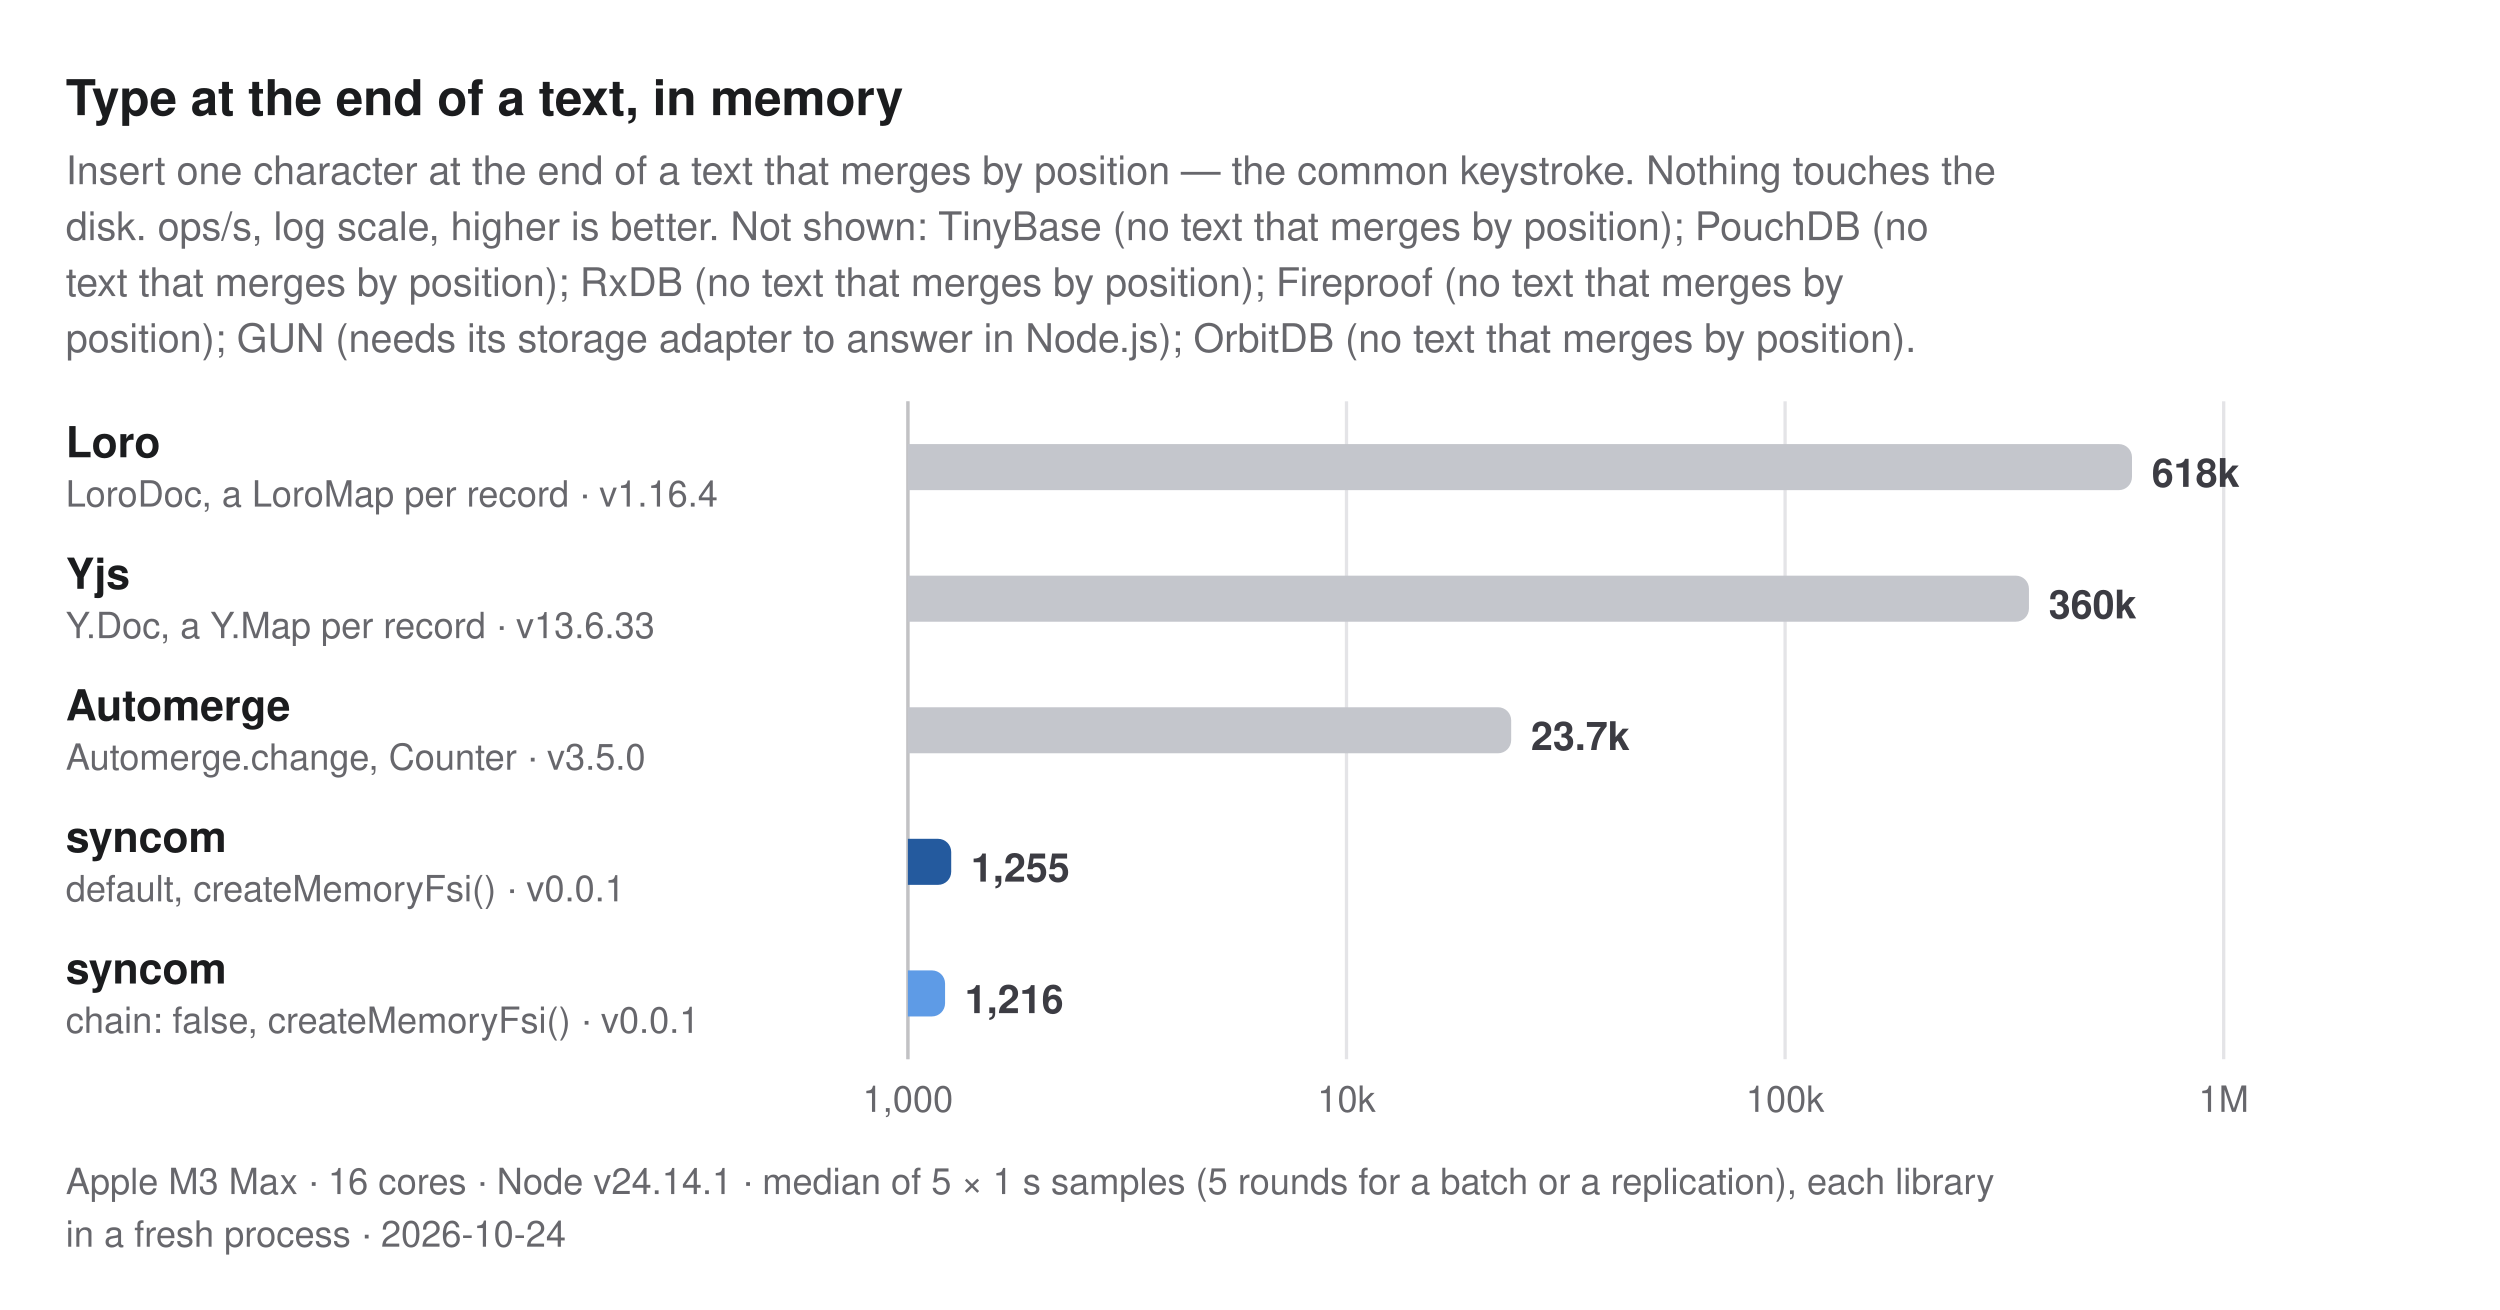
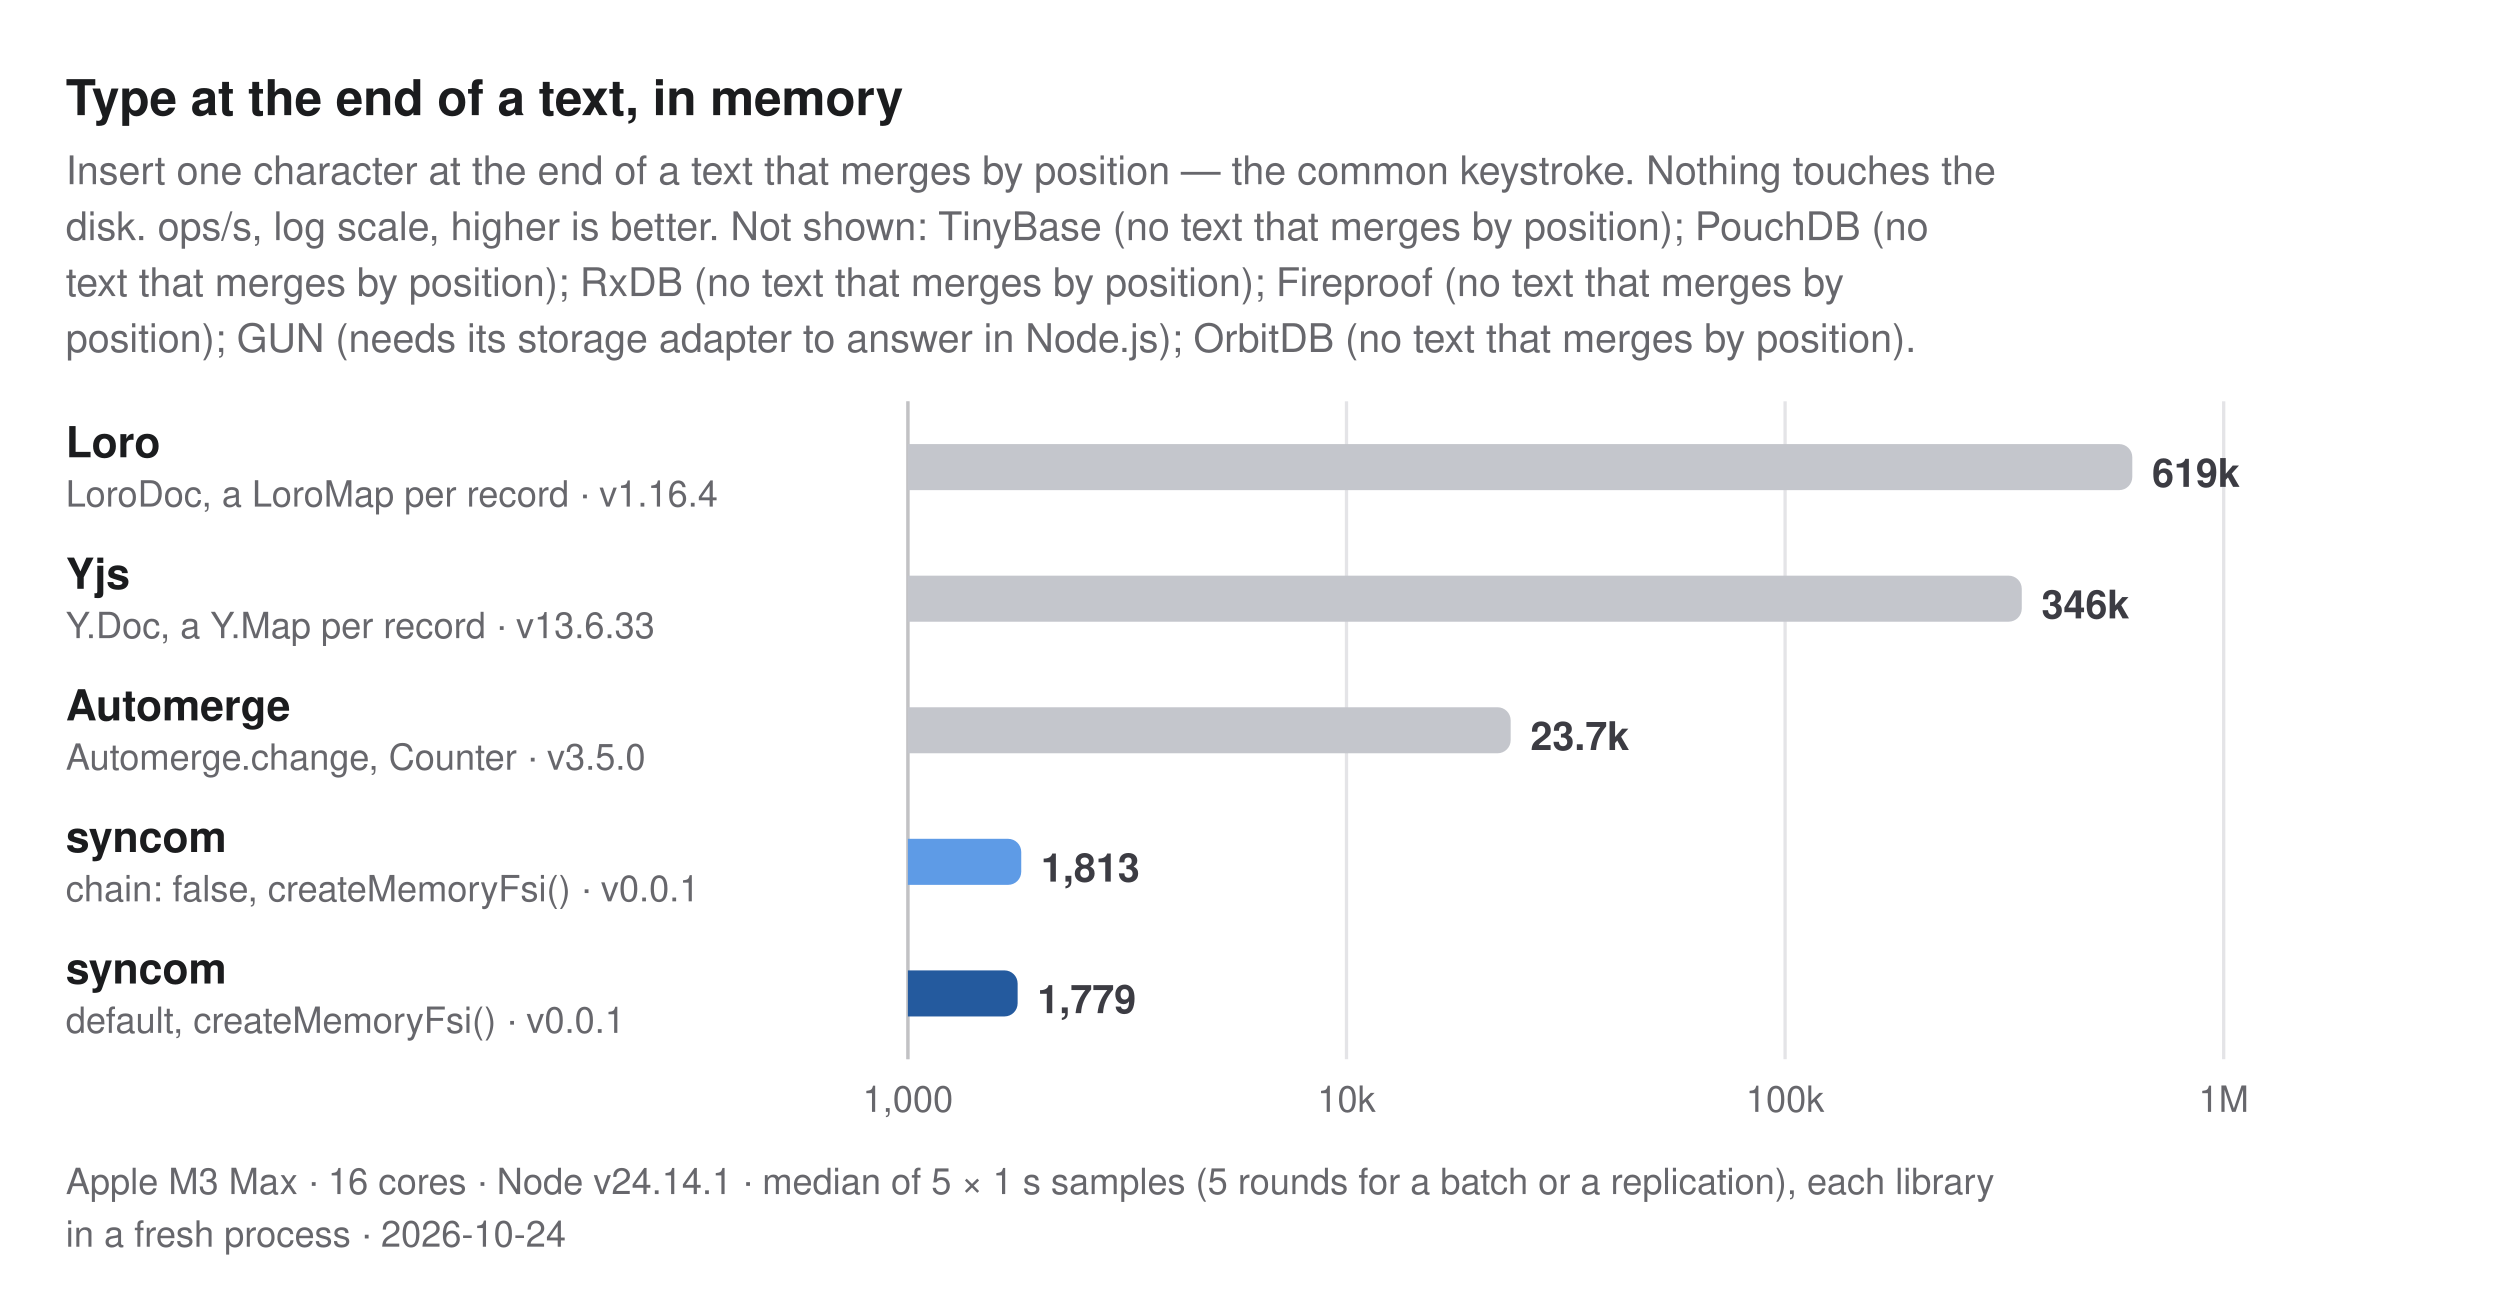
<svg xmlns="http://www.w3.org/2000/svg" width="760" height="398" viewBox="0 0 760 398" role="img" aria-label="Type at the end of a text, in memory. Insert one character at the end of a text that merges by position — the common keystroke. Nothing touches the disk. ops/s, log scale, higher is better. Not shown: TinyBase (no text that merges by position); PouchDB (no text that merges by position); RxDB (no text that merges by position); Fireproof (no text that merges by position); GUN (needs its storage adapter to answer in Node.js); OrbitDB (no text that merges by position).">
  <style>
  text { font-family: -apple-system, BlinkMacSystemFont, "Segoe UI", Helvetica, Arial, sans-serif; }
  .title { font-size: 15px; font-weight: 700; fill: #1b1c1e; }
  .subtitle, .caption { font-size: 12px; fill: #67676c; }
  .caption { font-size: 11px; }
  .group { font-size: 11px; font-weight: 600; letter-spacing: 0.06em; fill: #67676c; }
  .label { font-size: 13px; font-weight: 600; fill: #1b1c1e; }
  .label.primary, .label.secondary { font-weight: 700; }
  .sublabel { font-size: 11px; fill: #67676c; }
  .value { font-size: 12px; font-weight: 600; fill: #3c3c43; font-variant-numeric: tabular-nums; }
  .value.small { font-size: 10px; }
  .legend { font-size: 11px; fill: #3c3c43; }
  .tick { font-size: 11px; fill: #67676c; font-variant-numeric: tabular-nums; }
  .grid { stroke: #e4e4e7; stroke-width: 1; }
  .axis { stroke: #c2c2c4; stroke-width: 1; }
  .ref { stroke: #67676c; stroke-width: 1; stroke-dasharray: 3 3; }
  .bar { fill: #c4c6cc; }
  .bar.primary { fill: #245a9e; }
  .bar.secondary { fill: #5e9be6; }
  @media (prefers-color-scheme: dark) {
    .title, .label { fill: #dfdfd6; }
    .subtitle, .caption, .group, .sublabel, .tick { fill: #98989f; }
    .value, .legend { fill: #c2c2c4; }
    .grid { stroke: #2e2e32; }
    .axis { stroke: #48484c; }
    .ref { stroke: #98989f; }
    .bar { fill: #46474e; }
    .bar.primary { fill: #8dbcf2; }
    .bar.secondary { fill: #3d7bd0; }
  }
</style>
  <text class="title" x="20" y="35">Type at the end of a text, in memory</text>
  <text class="subtitle" x="20" y="56">Insert one character at the end of a text that merges by position — the common keystroke. Nothing touches the</text>
  <text class="subtitle" x="20" y="73">disk. ops/s, log scale, higher is better. Not shown: TinyBase (no text that merges by position); PouchDB (no</text>
  <text class="subtitle" x="20" y="90">text that merges by position); RxDB (no text that merges by position); Fireproof (no text that merges by</text>
  <text class="subtitle" x="20" y="107">position); GUN (needs its storage adapter to answer in Node.js); OrbitDB (no text that merges by position).</text>
  <line class="grid" x1="276" y1="122" x2="276" y2="322" />
  <text class="tick" x="276" y="338" text-anchor="middle">1,000</text>
  <line class="grid" x1="409.333" y1="122" x2="409.333" y2="322" />
  <text class="tick" x="409.333" y="338" text-anchor="middle">10k</text>
  <line class="grid" x1="542.667" y1="122" x2="542.667" y2="322" />
  <text class="tick" x="542.667" y="338" text-anchor="middle">100k</text>
  <line class="grid" x1="676" y1="122" x2="676" y2="322" />
  <text class="tick" x="676" y="338" text-anchor="middle">1M</text>
  <line class="axis" x1="276" y1="122" x2="276" y2="322" />
  <g>
    <text class="label" x="20" y="139">Loro</text>
    <text class="sublabel" x="20" y="154">LoroDoc, a LoroMap per record · v1.16.4</text>
-     <path class="bar" d="M276,135H644.127A4,4 0 0 1 648.127,139V145A4,4 0 0 1 644.127,149H276Z" />
-     <text class="value" x="654.127" y="148">618k</text>
+     <path class="bar" d="M276,135H644.22A4,4 0 0 1 648.22,139V145A4,4 0 0 1 644.22,149H276Z" />
+     <text class="value" x="654.22" y="148">619k</text>
  </g>
  <g>
    <text class="label" x="20" y="179">Yjs</text>
    <text class="sublabel" x="20" y="194">Y.Doc, a Y.Map per record · v13.6.33</text>
-     <path class="bar" d="M276,175H612.803A4,4 0 0 1 616.803,179V185A4,4 0 0 1 612.803,189H276Z" />
-     <text class="value" x="622.803" y="188">360k</text>
+     <path class="bar" d="M276,175H610.619A4,4 0 0 1 614.619,179V185A4,4 0 0 1 610.619,189H276Z" />
+     <text class="value" x="620.619" y="188">346k</text>
  </g>
  <g>
    <text class="label" x="20" y="219">Automerge</text>
    <text class="sublabel" x="20" y="234">Automerge.change, Counter · v3.5.0</text>
-     <path class="bar" d="M276,215H455.398A4,4 0 0 1 459.398,219V225A4,4 0 0 1 455.398,229H276Z" />
-     <text class="value" x="465.398" y="228">23.7k</text>
+     <path class="bar" d="M276,215H455.245A4,4 0 0 1 459.245,219V225A4,4 0 0 1 455.245,229H276Z" />
+     <text class="value" x="465.245" y="228">23.7k</text>
  </g>
  <g>
-     <text class="label primary" x="20" y="259">syncom</text>
-     <text class="sublabel" x="20" y="274">default, createMemoryFsi() · v0.0.1</text>
-     <path class="bar primary" d="M276,255H285.167A4,4 0 0 1 289.167,259V265A4,4 0 0 1 285.167,269H276Z" />
-     <text class="value" x="295.167" y="268">1,255</text>
+     <text class="label secondary" x="20" y="259">syncom</text>
+     <text class="sublabel" x="20" y="274">chain: false, createMemoryFsi() · v0.0.1</text>
+     <path class="bar secondary" d="M276,255H306.457A4,4 0 0 1 310.457,259V265A4,4 0 0 1 306.457,269H276Z" />
+     <text class="value" x="316.457" y="268">1,813</text>
  </g>
  <g>
-     <text class="label secondary" x="20" y="299">syncom</text>
-     <text class="sublabel" x="20" y="314">chain: false, createMemoryFsi() · v0.0.1</text>
-     <path class="bar secondary" d="M276,295H283.302A4,4 0 0 1 287.302,299V305A4,4 0 0 1 283.302,309H276Z" />
-     <text class="value" x="293.302" y="308">1,216</text>
+     <text class="label primary" x="20" y="299">syncom</text>
+     <text class="sublabel" x="20" y="314">default, createMemoryFsi() · v0.0.1</text>
+     <path class="bar primary" d="M276,295H305.361A4,4 0 0 1 309.361,299V305A4,4 0 0 1 305.361,309H276Z" />
+     <text class="value" x="315.361" y="308">1,779</text>
  </g>
  <text class="caption" x="20" y="363">Apple M3 Max · 16 cores · Node v24.14.1 · median of 5 × 1 s samples (5 rounds for a batch or a replication), each library</text>
  <text class="caption" x="20" y="379">in a fresh process · 2026-10-24</text>
</svg>
